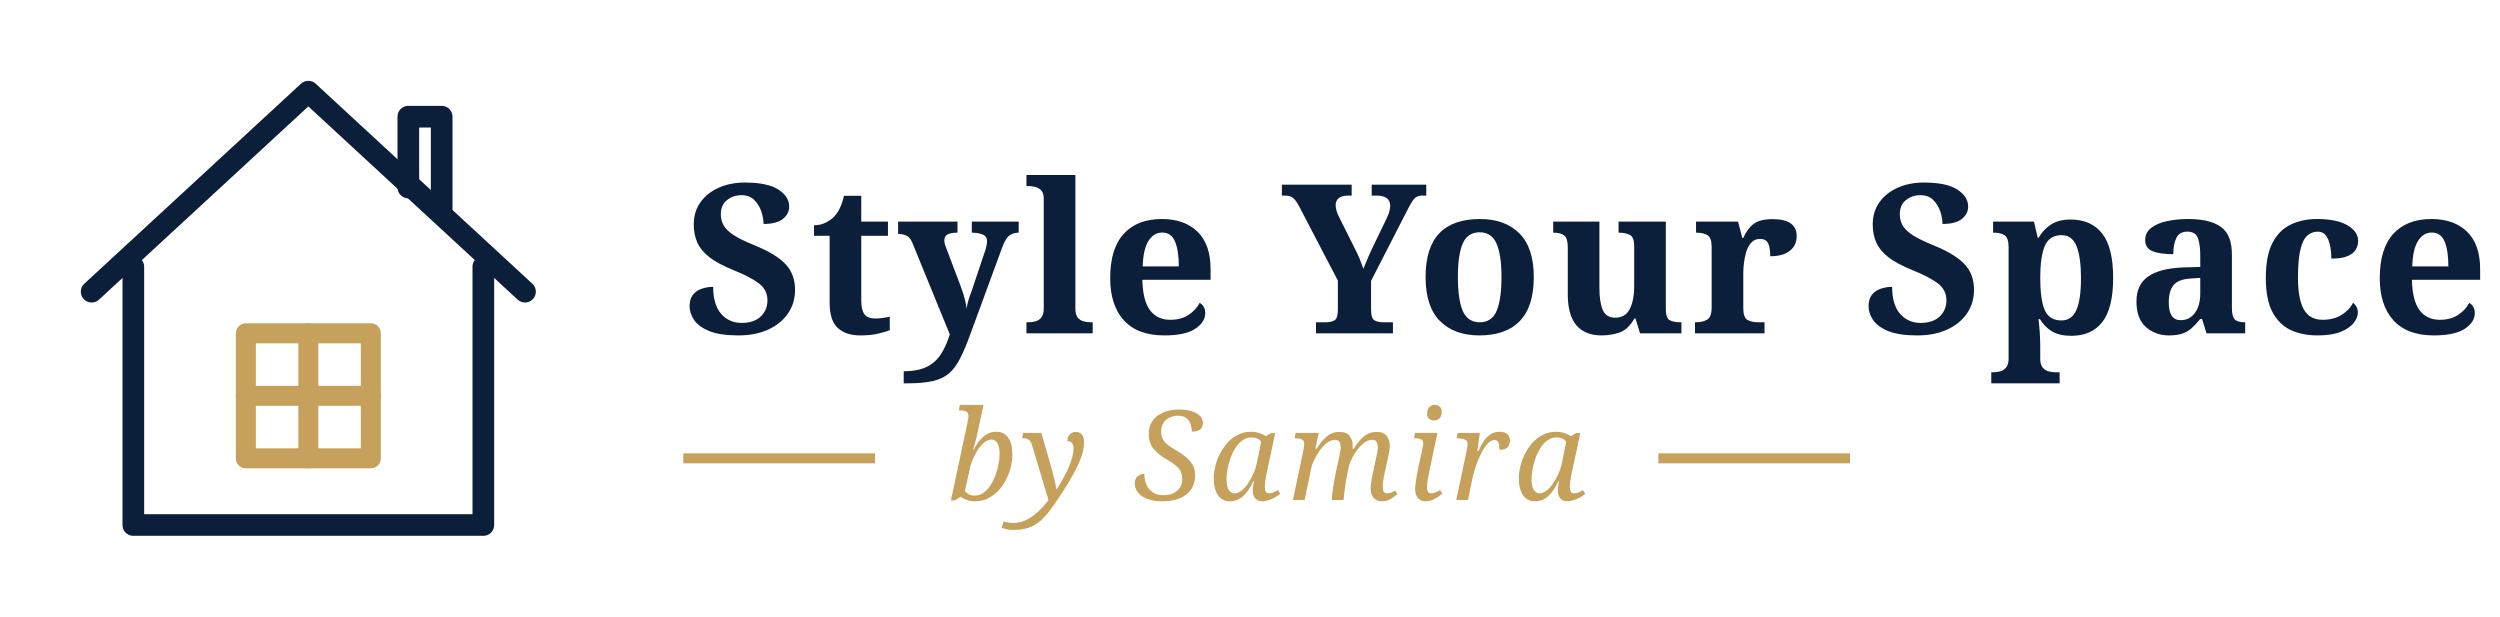
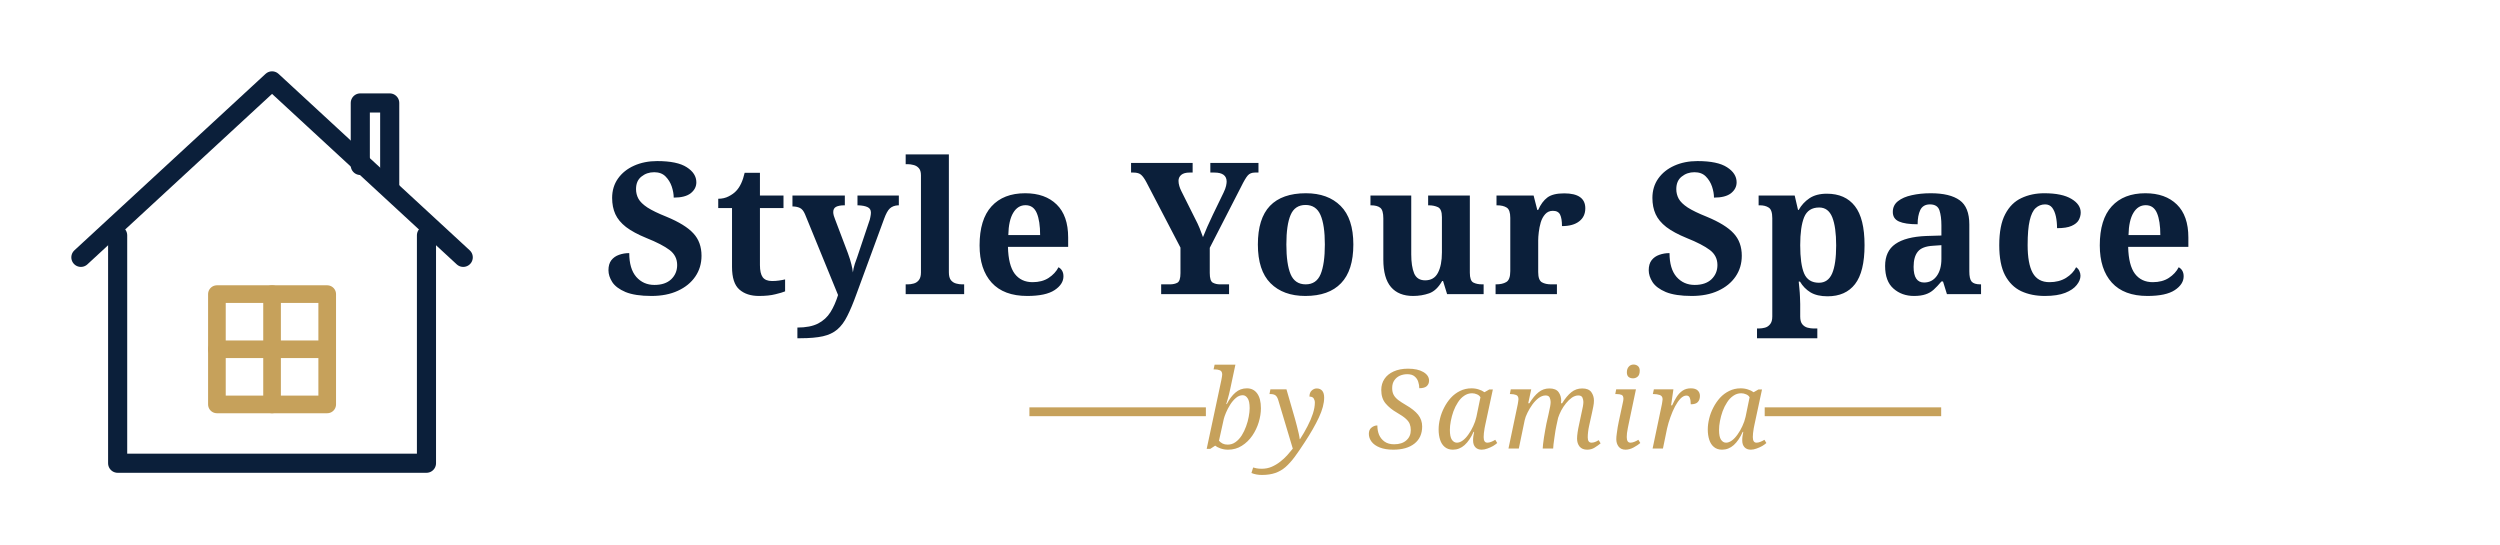
- <svg xmlns="http://www.w3.org/2000/svg" viewBox="0 0 300 74" width="300" height="74" role="img" aria-label="Samira Home Decor — Style Your Space by Samira">
+ <svg xmlns="http://www.w3.org/2000/svg" viewBox="0 0 340 74" width="340" height="74" role="img" aria-label="Samira Home Decor — Style Your Space by Samira">
  <g fill="none" stroke="#0B1F3A" stroke-width="2.6" stroke-linecap="round" stroke-linejoin="round">
    <path d="M11 35 L37 11 L63 35" />
    <path d="M16 32 V63 H58 V32" />
    <path d="M49 22.5 L49 14 L53 14 L53 25.5" />
  </g>
  <g fill="none" stroke="#C6A15B" stroke-width="2.4" stroke-linecap="round" stroke-linejoin="round">
    <rect x="29.5" y="40" width="15" height="15" />
    <path d="M37 40 V55 M29.5 47.5 H44.5" />
  </g>
  <text x="82" y="40" font-family="'Playfair Display', Georgia, serif" font-size="25" font-weight="600" fill="#0B1F3A" letter-spacing="0.5">Style Your Space</text>
  <g>
-     <line x1="82" y1="55" x2="105" y2="55" stroke="#C6A15B" stroke-width="1.2" />
-     <text x="152" y="60" text-anchor="middle" font-family="'Playfair Display', Georgia, serif" font-size="15" font-style="italic" fill="#C6A15B" letter-spacing="0.8">by Samira</text>
-     <line x1="199" y1="55" x2="222" y2="55" stroke="#C6A15B" stroke-width="1.2" />
+     <line x1="140" y1="56" x2="164" y2="56" stroke="#C6A15B" stroke-width="1.2" />
+     <text x="202" y="61" text-anchor="middle" font-family="'Playfair Display', Georgia, serif" font-size="15" font-style="italic" fill="#C6A15B" letter-spacing="0.8">by Samira</text>
+     <line x1="240" y1="56" x2="264" y2="56" stroke="#C6A15B" stroke-width="1.2" />
  </g>
</svg>
